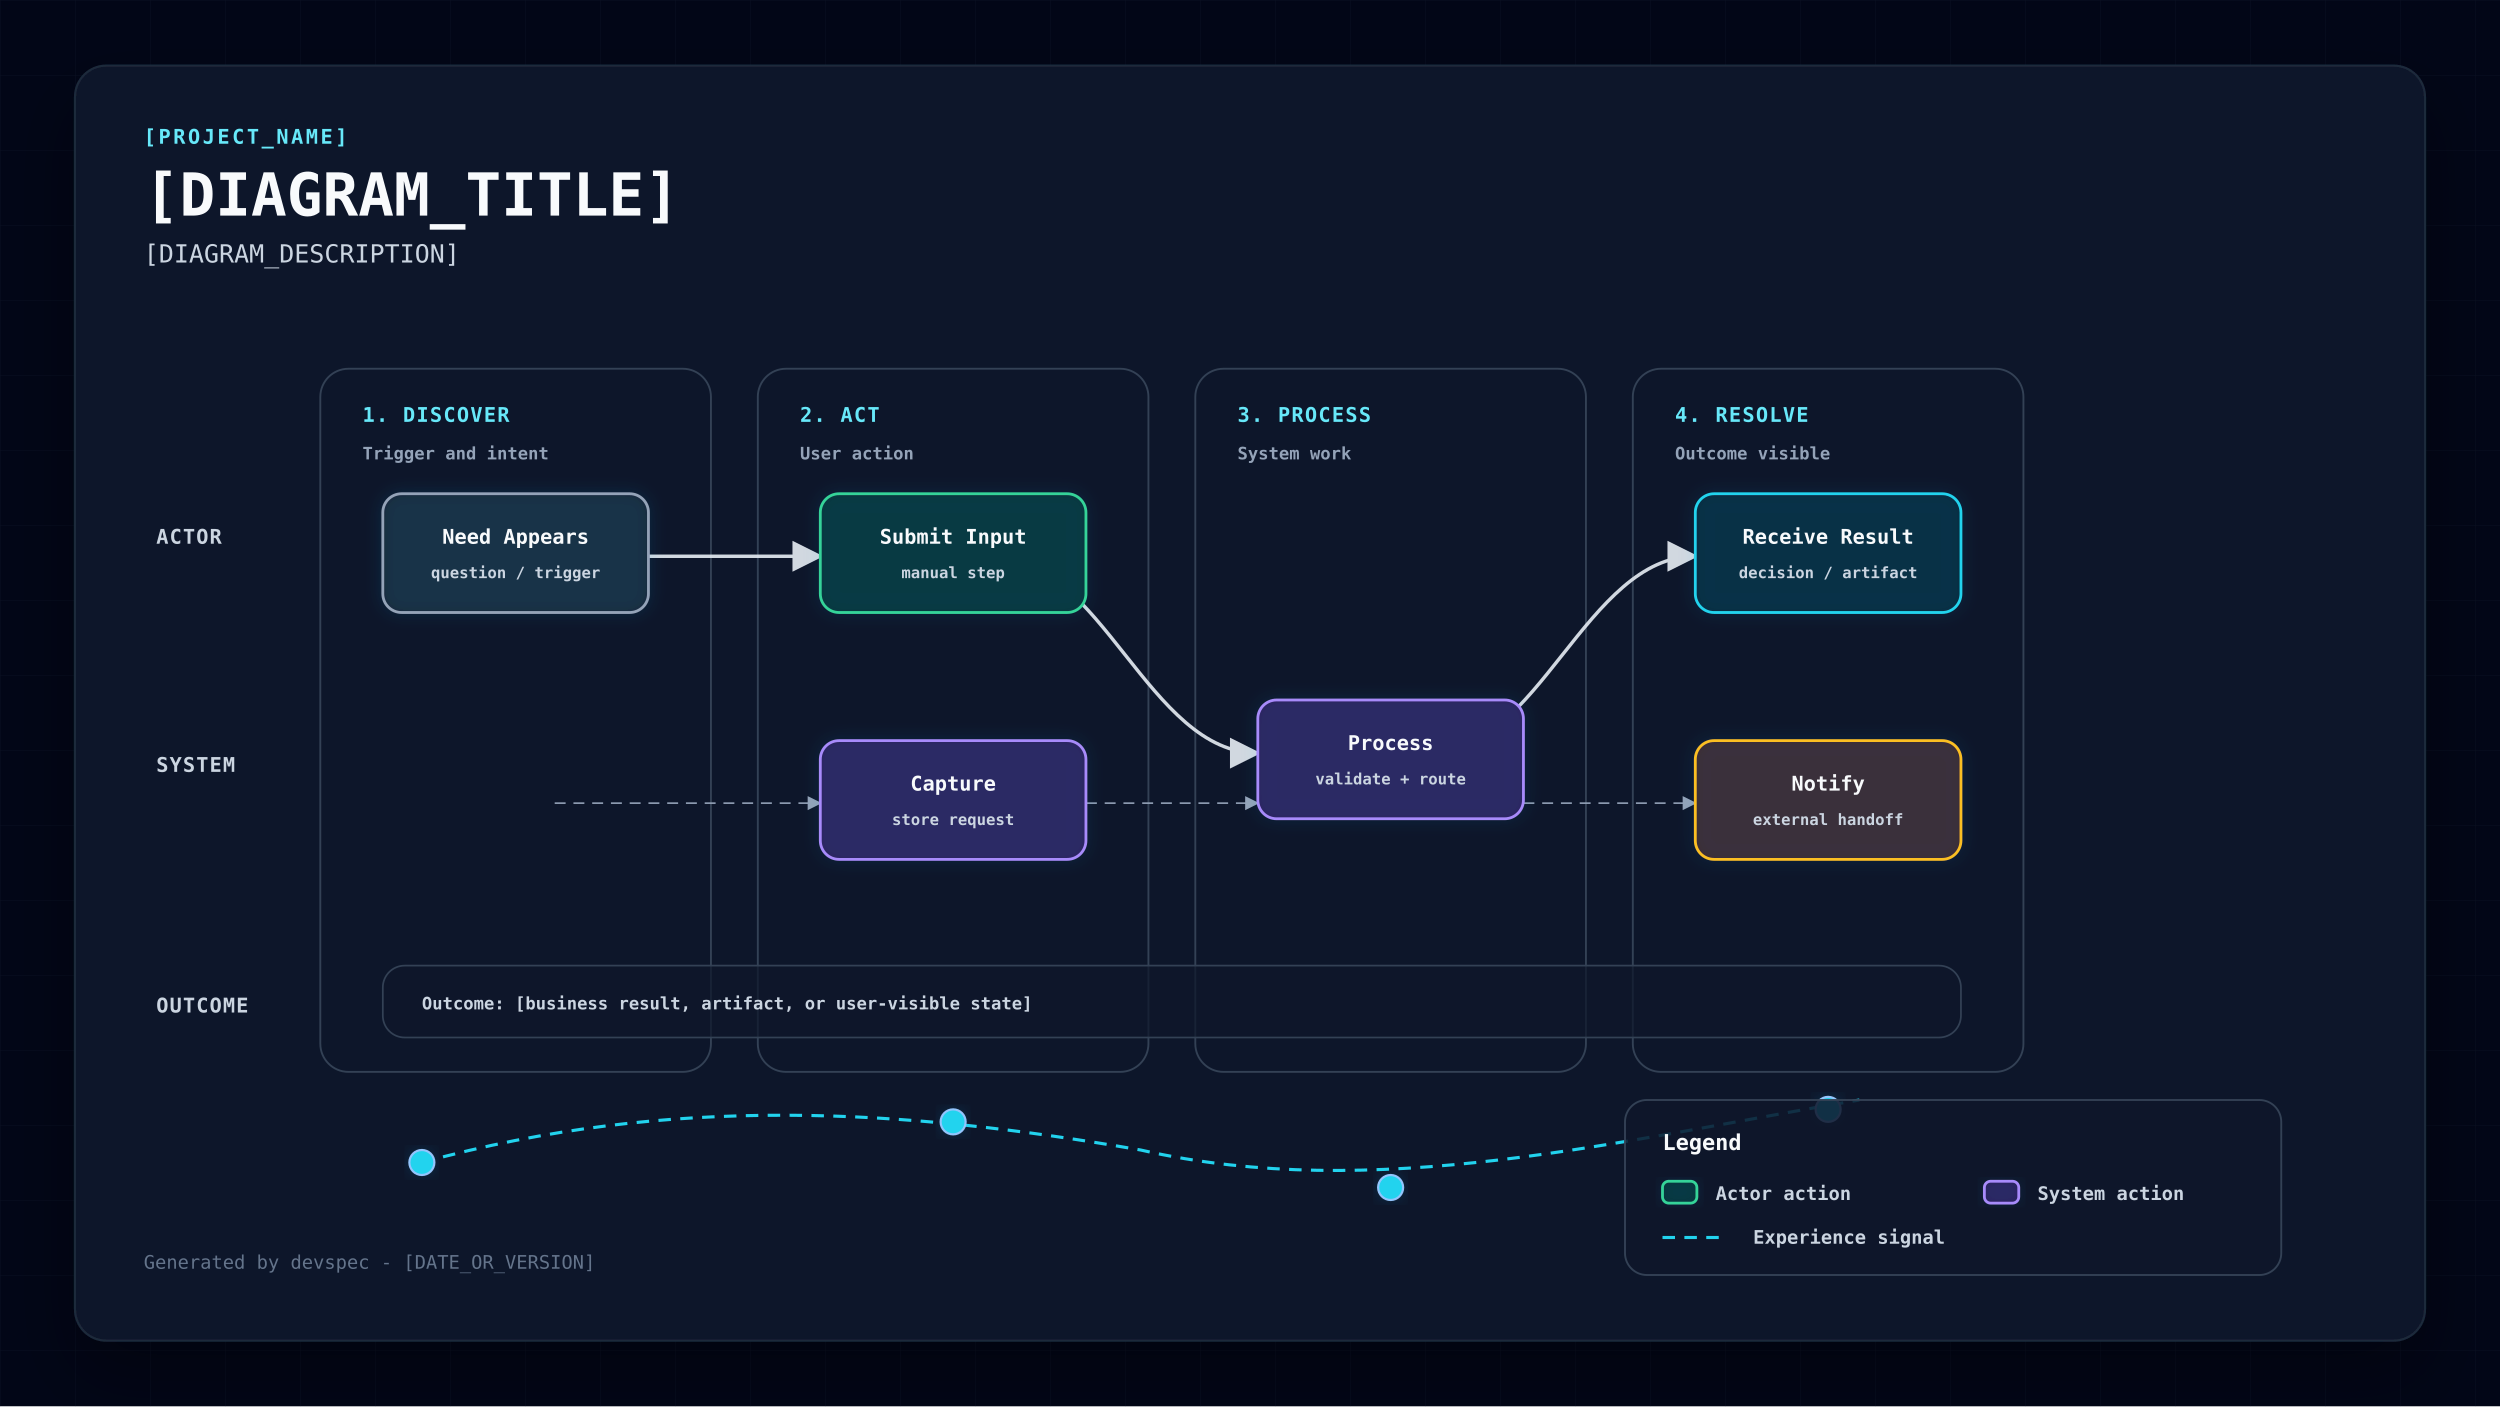
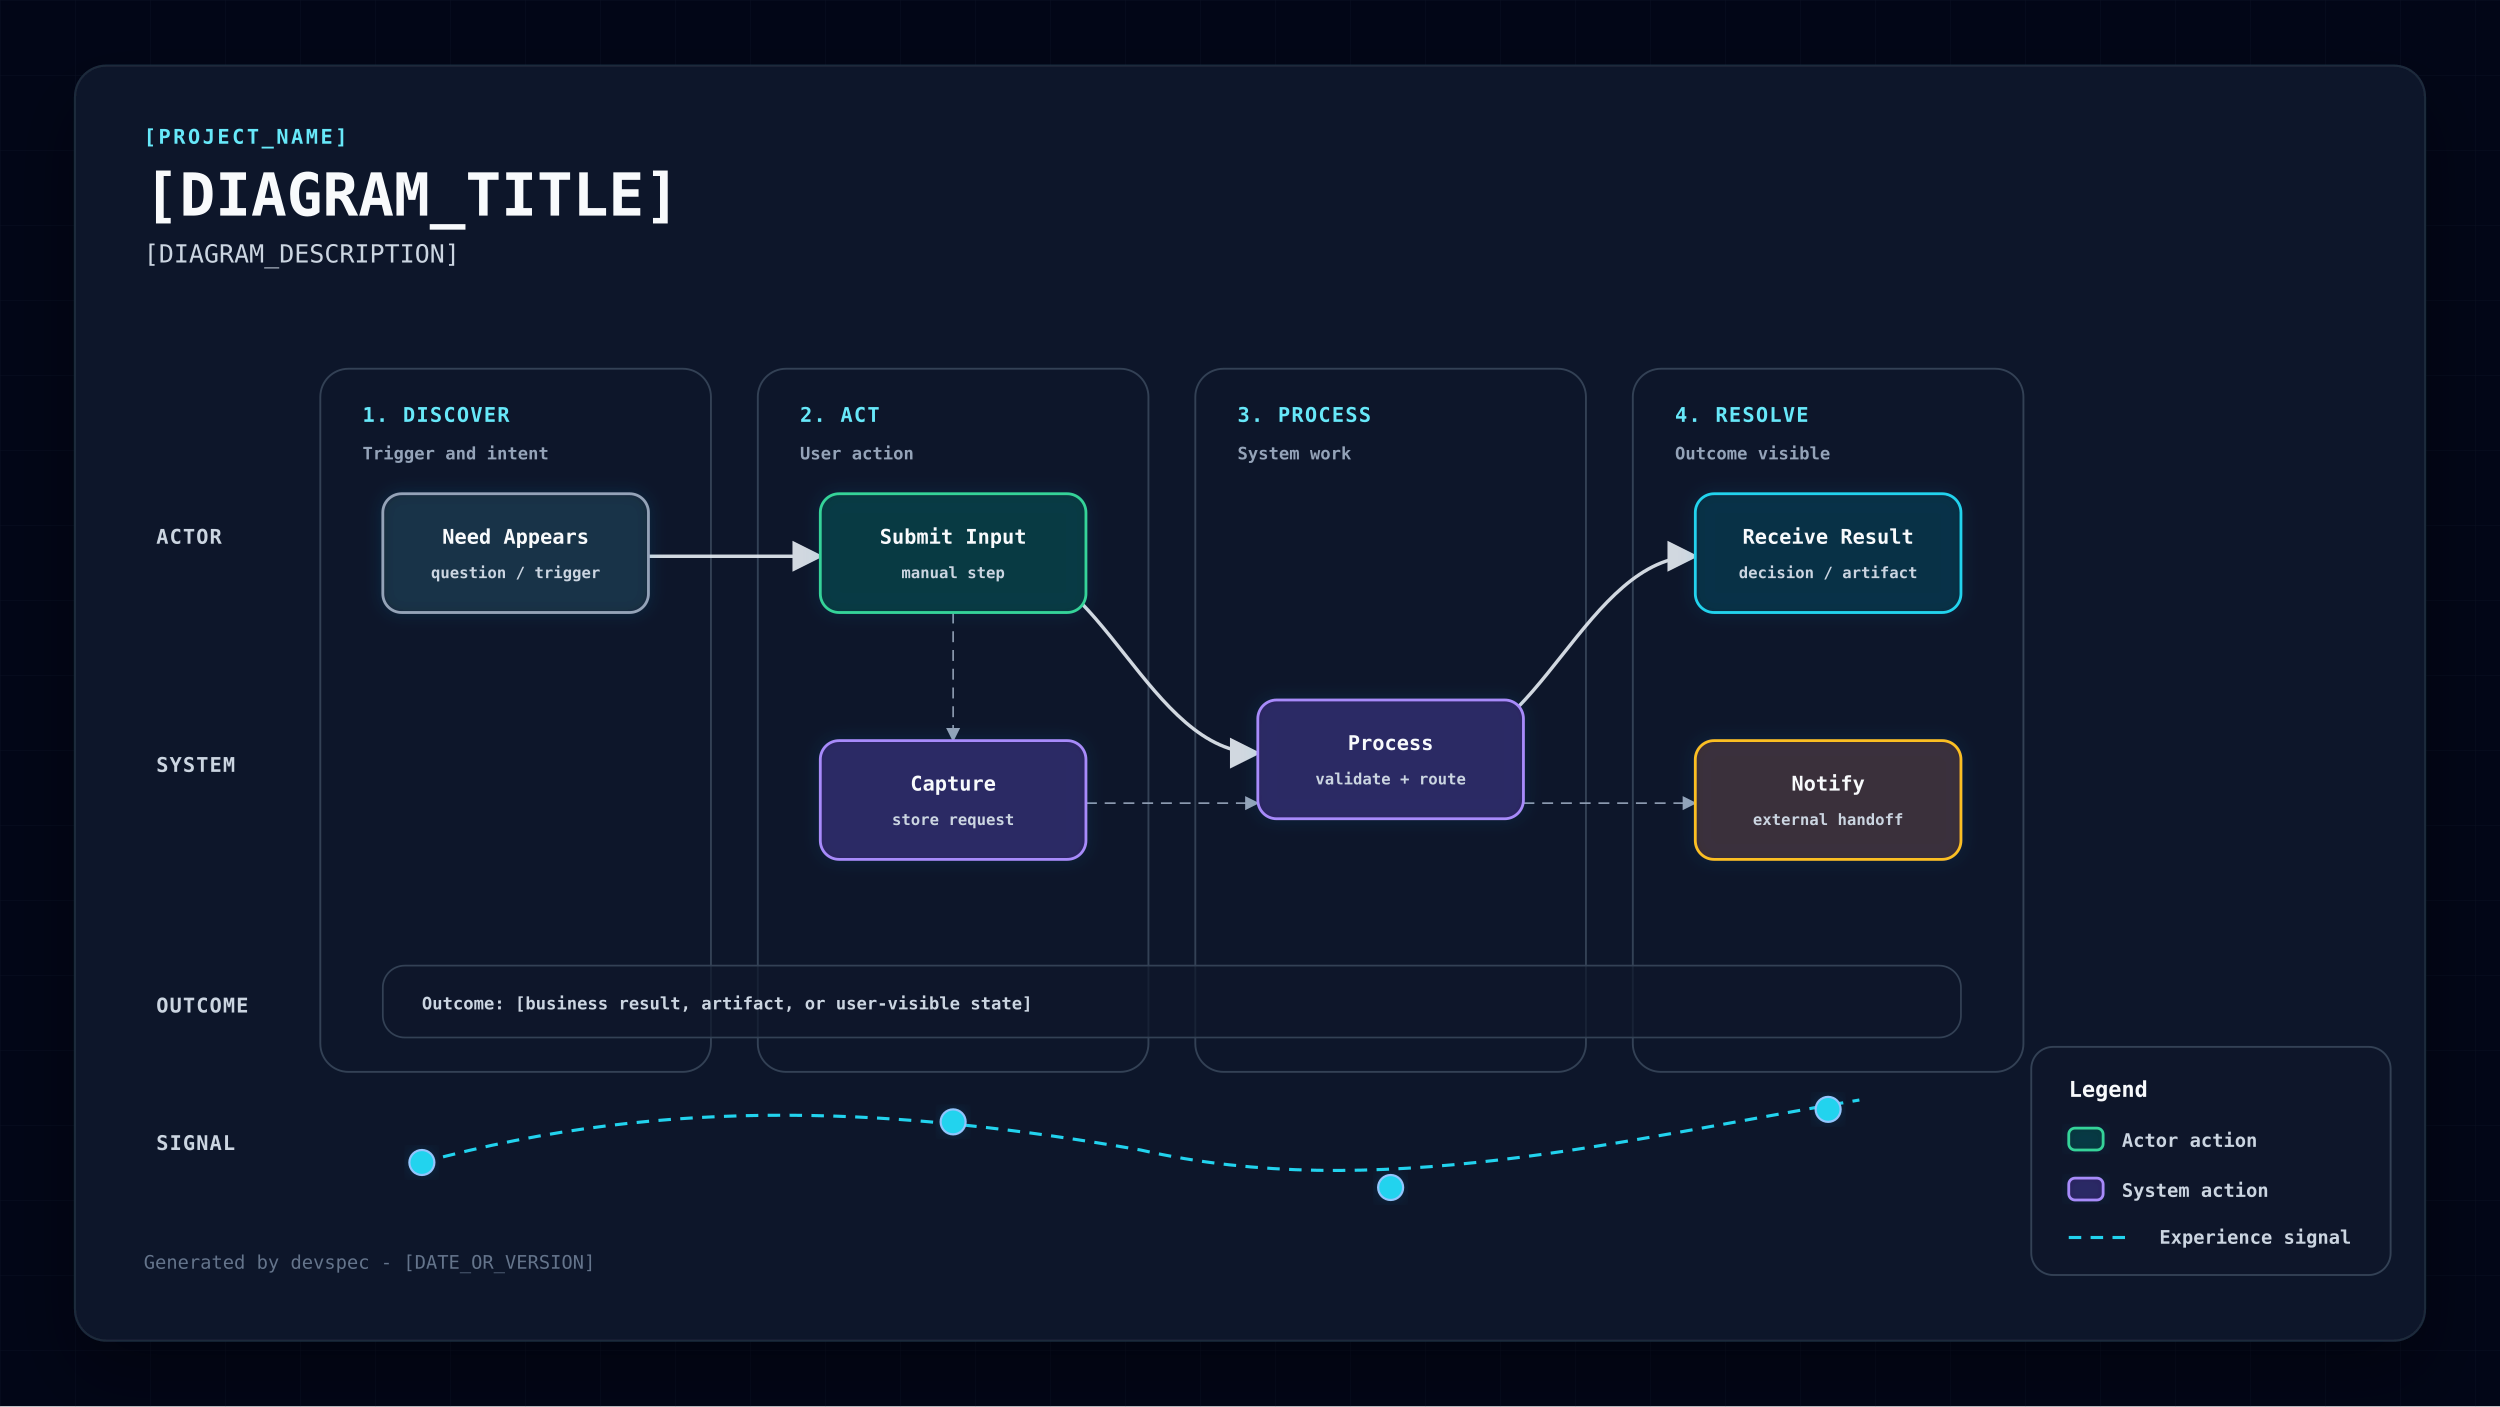
<svg xmlns="http://www.w3.org/2000/svg" viewBox="0 0 1600 900" role="img" aria-labelledby="title desc">
  <defs>
    <style>
      svg {
        background: #020617;
        font-family: "JetBrains Mono", "Cascadia Code", monospace;
      }

      .page-bg { fill: #020617; }
      .grid-line { stroke: #1e293b; stroke-width: 0.7; opacity: 0.65; }
      .surface { fill: #0f172a; stroke: #1e293b; stroke-width: 1.4; filter: url(#soft-shadow); }
      .title { fill: #f8fafc; font-size: 38px; font-weight: 800; }
      .subtitle { fill: #cbd5e1; font-size: 16px; font-weight: 500; }
      .eyebrow { fill: #67e8f9; font-size: 13px; font-weight: 800; letter-spacing: 1.6px; }
      .footer { fill: #64748b; font-size: 12px; }

      .stage-column { fill: rgba(15, 23, 42, 0.22); stroke: #334155; stroke-width: 1.2; }
      .stage-title { fill: #67e8f9; font-size: 13px; font-weight: 900; letter-spacing: 0.8px; }
      .stage-meta { fill: #94a3b8; font-size: 11px; font-weight: 650; }
      .row-label { fill: #cbd5e1; font-size: 13px; font-weight: 900; letter-spacing: 0.7px; }

      .touchpoint-mask { fill: #0f172a; }
      .touchpoint { stroke-width: 1.8; filter: url(#node-glow); }
      .touchpoint-actor { fill: rgba(30, 41, 59, 0.66); stroke: #94a3b8; }
      .touchpoint-manual { fill: rgba(6, 78, 59, 0.46); stroke: #34d399; }
      .touchpoint-system { fill: rgba(76, 29, 149, 0.46); stroke: #a78bfa; }
      .touchpoint-external { fill: rgba(120, 53, 15, 0.40); stroke: #fbbf24; }
      .touchpoint-outcome { fill: rgba(8, 51, 68, 0.46); stroke: #22d3ee; }
      .touch-title { fill: #f8fafc; font-size: 13px; font-weight: 900; }
      .touch-detail { fill: #cbd5e1; font-size: 10px; font-weight: 650; }

      .flow { fill: none; stroke: #e2e8f0; stroke-width: 2.2; opacity: 0.92; }
      .flow-secondary { stroke: #94a3b8; stroke-dasharray: 7 5; }
      .emotion-line { fill: none; stroke: #22d3ee; stroke-width: 2; stroke-dasharray: 8 6; }
      .emotion-dot { fill: #22d3ee; stroke: #93c5fd; stroke-width: 1.4; filter: url(#node-glow); }
      .outcome-band { fill: rgba(15, 23, 42, 0.72); stroke: #334155; stroke-width: 1.1; }
      .outcome-text { fill: #cbd5e1; font-size: 11px; font-weight: 650; }

      .legend-panel { fill: rgba(15, 23, 42, 0.86); stroke: #334155; stroke-width: 1.2; }
      .legend-title { fill: #f8fafc; font-size: 14px; font-weight: 800; }
      .legend-text { fill: #cbd5e1; font-size: 12px; font-weight: 600; }
    </style>
    <pattern id="grid" width="48" height="48" patternUnits="userSpaceOnUse">
      <path class="grid-line" d="M 48 0 L 0 0 0 48" fill="none" />
    </pattern>
    <filter id="soft-shadow" x="-20%" y="-20%" width="140%" height="140%">
      <feDropShadow dx="0" dy="22" stdDeviation="22" flood-color="#000000" flood-opacity="0.34" />
    </filter>
    <filter id="node-glow" x="-20%" y="-20%" width="140%" height="140%">
      <feDropShadow dx="0" dy="0" stdDeviation="5" flood-color="#38bdf8" flood-opacity="0.16" />
    </filter>
    <marker id="arrow" viewBox="0 0 10 10" refX="9" refY="5" markerWidth="9" markerHeight="9" orient="auto-start-reverse">
      <path d="M 0 0 L 10 5 L 0 10 z" fill="#e2e8f0" />
    </marker>
    <marker id="arrow-secondary" viewBox="0 0 10 10" refX="9" refY="5" markerWidth="9" markerHeight="9" orient="auto-start-reverse">
      <path d="M 0 0 L 10 5 L 0 10 z" fill="#94a3b8" />
    </marker>
  </defs>
  <rect class="page-bg" width="1600" height="900" />
  <rect width="1600" height="900" fill="url(#grid)" opacity="0.42" />
  <rect class="surface" x="48" y="42" width="1504" height="816" rx="20" />
  <text class="eyebrow" x="92" y="92">[PROJECT_NAME]</text>
  <text class="title" x="92" y="138">[DIAGRAM_TITLE]</text>
  <text class="subtitle" x="92" y="168">[DIAGRAM_DESCRIPTION]</text>
  <text class="row-label" x="100" y="348">ACTOR</text>
  <text class="row-label" x="100" y="494">SYSTEM</text>
  <text class="row-label" x="100" y="648">OUTCOME</text>
+   <text class="row-label" x="100" y="736">SIGNAL</text>
  <g data-stage="discover">
    <rect class="stage-column" x="205" y="236" width="250" height="450" rx="18" />
    <text class="stage-title" x="232" y="270">1. DISCOVER</text>
    <text class="stage-meta" x="232" y="294">Trigger and intent</text>
  </g>
  <g data-stage="act">
    <rect class="stage-column" x="485" y="236" width="250" height="450" rx="18" />
    <text class="stage-title" x="512" y="270">2. ACT</text>
    <text class="stage-meta" x="512" y="294">User action</text>
  </g>
  <g data-stage="process">
    <rect class="stage-column" x="765" y="236" width="250" height="450" rx="18" />
    <text class="stage-title" x="792" y="270">3. PROCESS</text>
    <text class="stage-meta" x="792" y="294">System work</text>
  </g>
  <g data-stage="resolve">
    <rect class="stage-column" x="1045" y="236" width="250" height="450" rx="18" />
    <text class="stage-title" x="1072" y="270">4. RESOLVE</text>
    <text class="stage-meta" x="1072" y="294">Outcome visible</text>
  </g>
  <path class="flow" d="M 355 356 C 425 356, 455 356, 525 356" marker-end="url(#arrow)" />
  <path class="flow" d="M 635 356 C 705 356, 735 482, 805 482" marker-end="url(#arrow)" />
  <path class="flow" d="M 915 482 C 985 482, 1015 356, 1085 356" marker-end="url(#arrow)" />
-   <path class="flow-secondary" d="M 355 514 C 425 514, 455 514, 525 514" marker-end="url(#arrow-secondary)" />
+   <path class="flow-secondary" d="M 610 392 L 610 474" marker-end="url(#arrow-secondary)" />
  <path class="flow-secondary" d="M 635 514 C 705 514, 735 514, 805 514" marker-end="url(#arrow-secondary)" />
  <path class="flow-secondary" d="M 915 514 C 985 514, 1015 514, 1085 514" marker-end="url(#arrow-secondary)" />
  <path class="emotion-line" d="M 270 744 C 430 700, 580 710, 730 736 C 880 770, 1035 730, 1190 704" />
  <g data-touchpoint="actor-discover">
    <rect class="touchpoint-mask" x="245" y="316" width="170" height="76" rx="12" />
    <rect class="touchpoint touchpoint-actor" x="245" y="316" width="170" height="76" rx="12" />
    <text class="touch-title" x="330" y="348" text-anchor="middle">Need Appears</text>
    <text class="touch-detail" x="330" y="370" text-anchor="middle">question / trigger</text>
  </g>
  <g data-touchpoint="actor-act">
    <rect class="touchpoint-mask" x="525" y="316" width="170" height="76" rx="12" />
    <rect class="touchpoint touchpoint-manual" x="525" y="316" width="170" height="76" rx="12" />
    <text class="touch-title" x="610" y="348" text-anchor="middle">Submit Input</text>
    <text class="touch-detail" x="610" y="370" text-anchor="middle">manual step</text>
  </g>
  <g data-touchpoint="system-process">
    <rect class="touchpoint-mask" x="805" y="448" width="170" height="76" rx="12" />
    <rect class="touchpoint touchpoint-system" x="805" y="448" width="170" height="76" rx="12" />
    <text class="touch-title" x="890" y="480" text-anchor="middle">Process</text>
    <text class="touch-detail" x="890" y="502" text-anchor="middle">validate + route</text>
  </g>
  <g data-touchpoint="actor-resolve">
    <rect class="touchpoint-mask" x="1085" y="316" width="170" height="76" rx="12" />
    <rect class="touchpoint touchpoint-outcome" x="1085" y="316" width="170" height="76" rx="12" />
    <text class="touch-title" x="1170" y="348" text-anchor="middle">Receive Result</text>
    <text class="touch-detail" x="1170" y="370" text-anchor="middle">decision / artifact</text>
  </g>
  <g data-touchpoint="system-act">
    <rect class="touchpoint-mask" x="525" y="474" width="170" height="76" rx="12" />
    <rect class="touchpoint touchpoint-system" x="525" y="474" width="170" height="76" rx="12" />
    <text class="touch-title" x="610" y="506" text-anchor="middle">Capture</text>
    <text class="touch-detail" x="610" y="528" text-anchor="middle">store request</text>
  </g>
  <g data-touchpoint="external-resolve">
    <rect class="touchpoint-mask" x="1085" y="474" width="170" height="76" rx="12" />
    <rect class="touchpoint touchpoint-external" x="1085" y="474" width="170" height="76" rx="12" />
    <text class="touch-title" x="1170" y="506" text-anchor="middle">Notify</text>
    <text class="touch-detail" x="1170" y="528" text-anchor="middle">external handoff</text>
  </g>
  <rect class="outcome-band" x="245" y="618" width="1010" height="46" rx="14" />
  <text class="outcome-text" x="270" y="646">Outcome: [business result, artifact, or user-visible state]</text>
  <circle class="emotion-dot" cx="270" cy="744" r="8" />
  <circle class="emotion-dot" cx="610" cy="718" r="8" />
  <circle class="emotion-dot" cx="890" cy="760" r="8" />
  <circle class="emotion-dot" cx="1170" cy="710" r="8" />
-   <g class="legend" transform="translate(1040 704)">
-     <rect class="legend-panel" x="0" y="0" width="420" height="112" rx="14" />
+   <g class="legend" transform="translate(1300 670)">
+     <rect class="legend-panel" x="0" y="0" width="230" height="146" rx="14" />
    <text class="legend-title" x="24" y="32">Legend</text>
    <rect class="touchpoint touchpoint-manual" x="24" y="52" width="22" height="14" rx="4" />
    <text class="legend-text" x="58" y="64">Actor action</text>
-     <rect class="touchpoint touchpoint-system" x="230" y="52" width="22" height="14" rx="4" />
-     <text class="legend-text" x="264" y="64">System action</text>
-     <line class="emotion-line" x1="24" y1="88" x2="66" y2="88" />
-     <text class="legend-text" x="82" y="92">Experience signal</text>
+     <rect class="touchpoint touchpoint-system" x="24" y="84" width="22" height="14" rx="4" />
+     <text class="legend-text" x="58" y="96">System action</text>
+     <line class="emotion-line" x1="24" y1="122" x2="66" y2="122" />
+     <text class="legend-text" x="82" y="126">Experience signal</text>
  </g>
  <text class="footer" x="92" y="812">Generated by devspec - [DATE_OR_VERSION]</text>
</svg>
